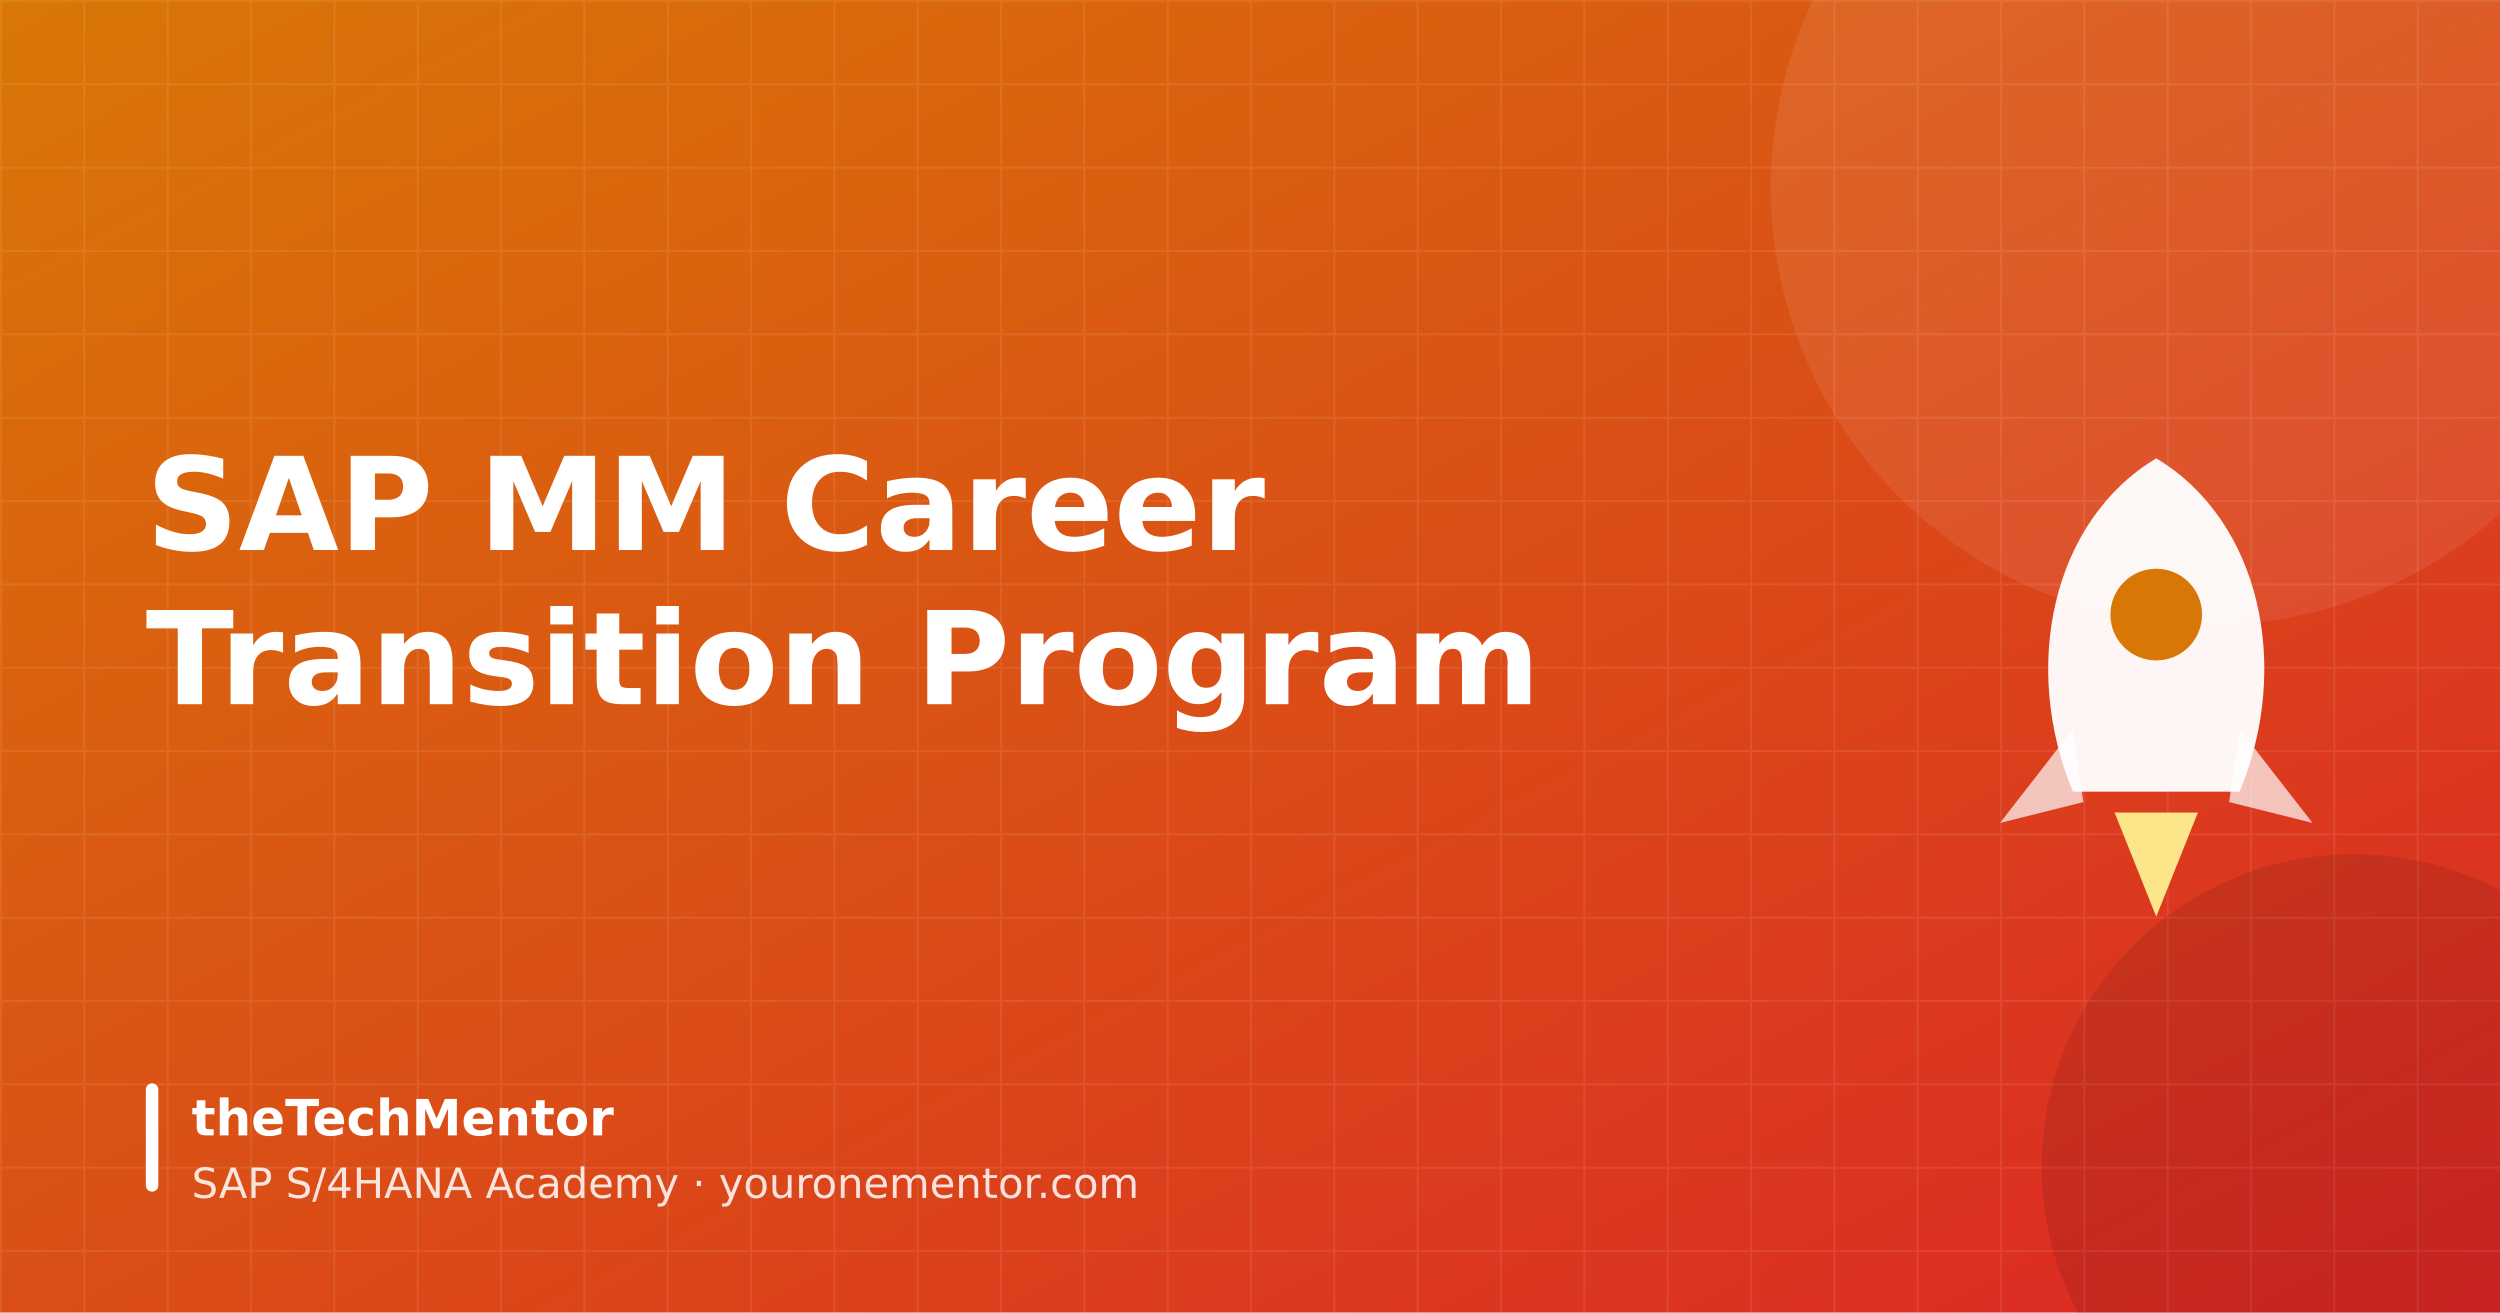
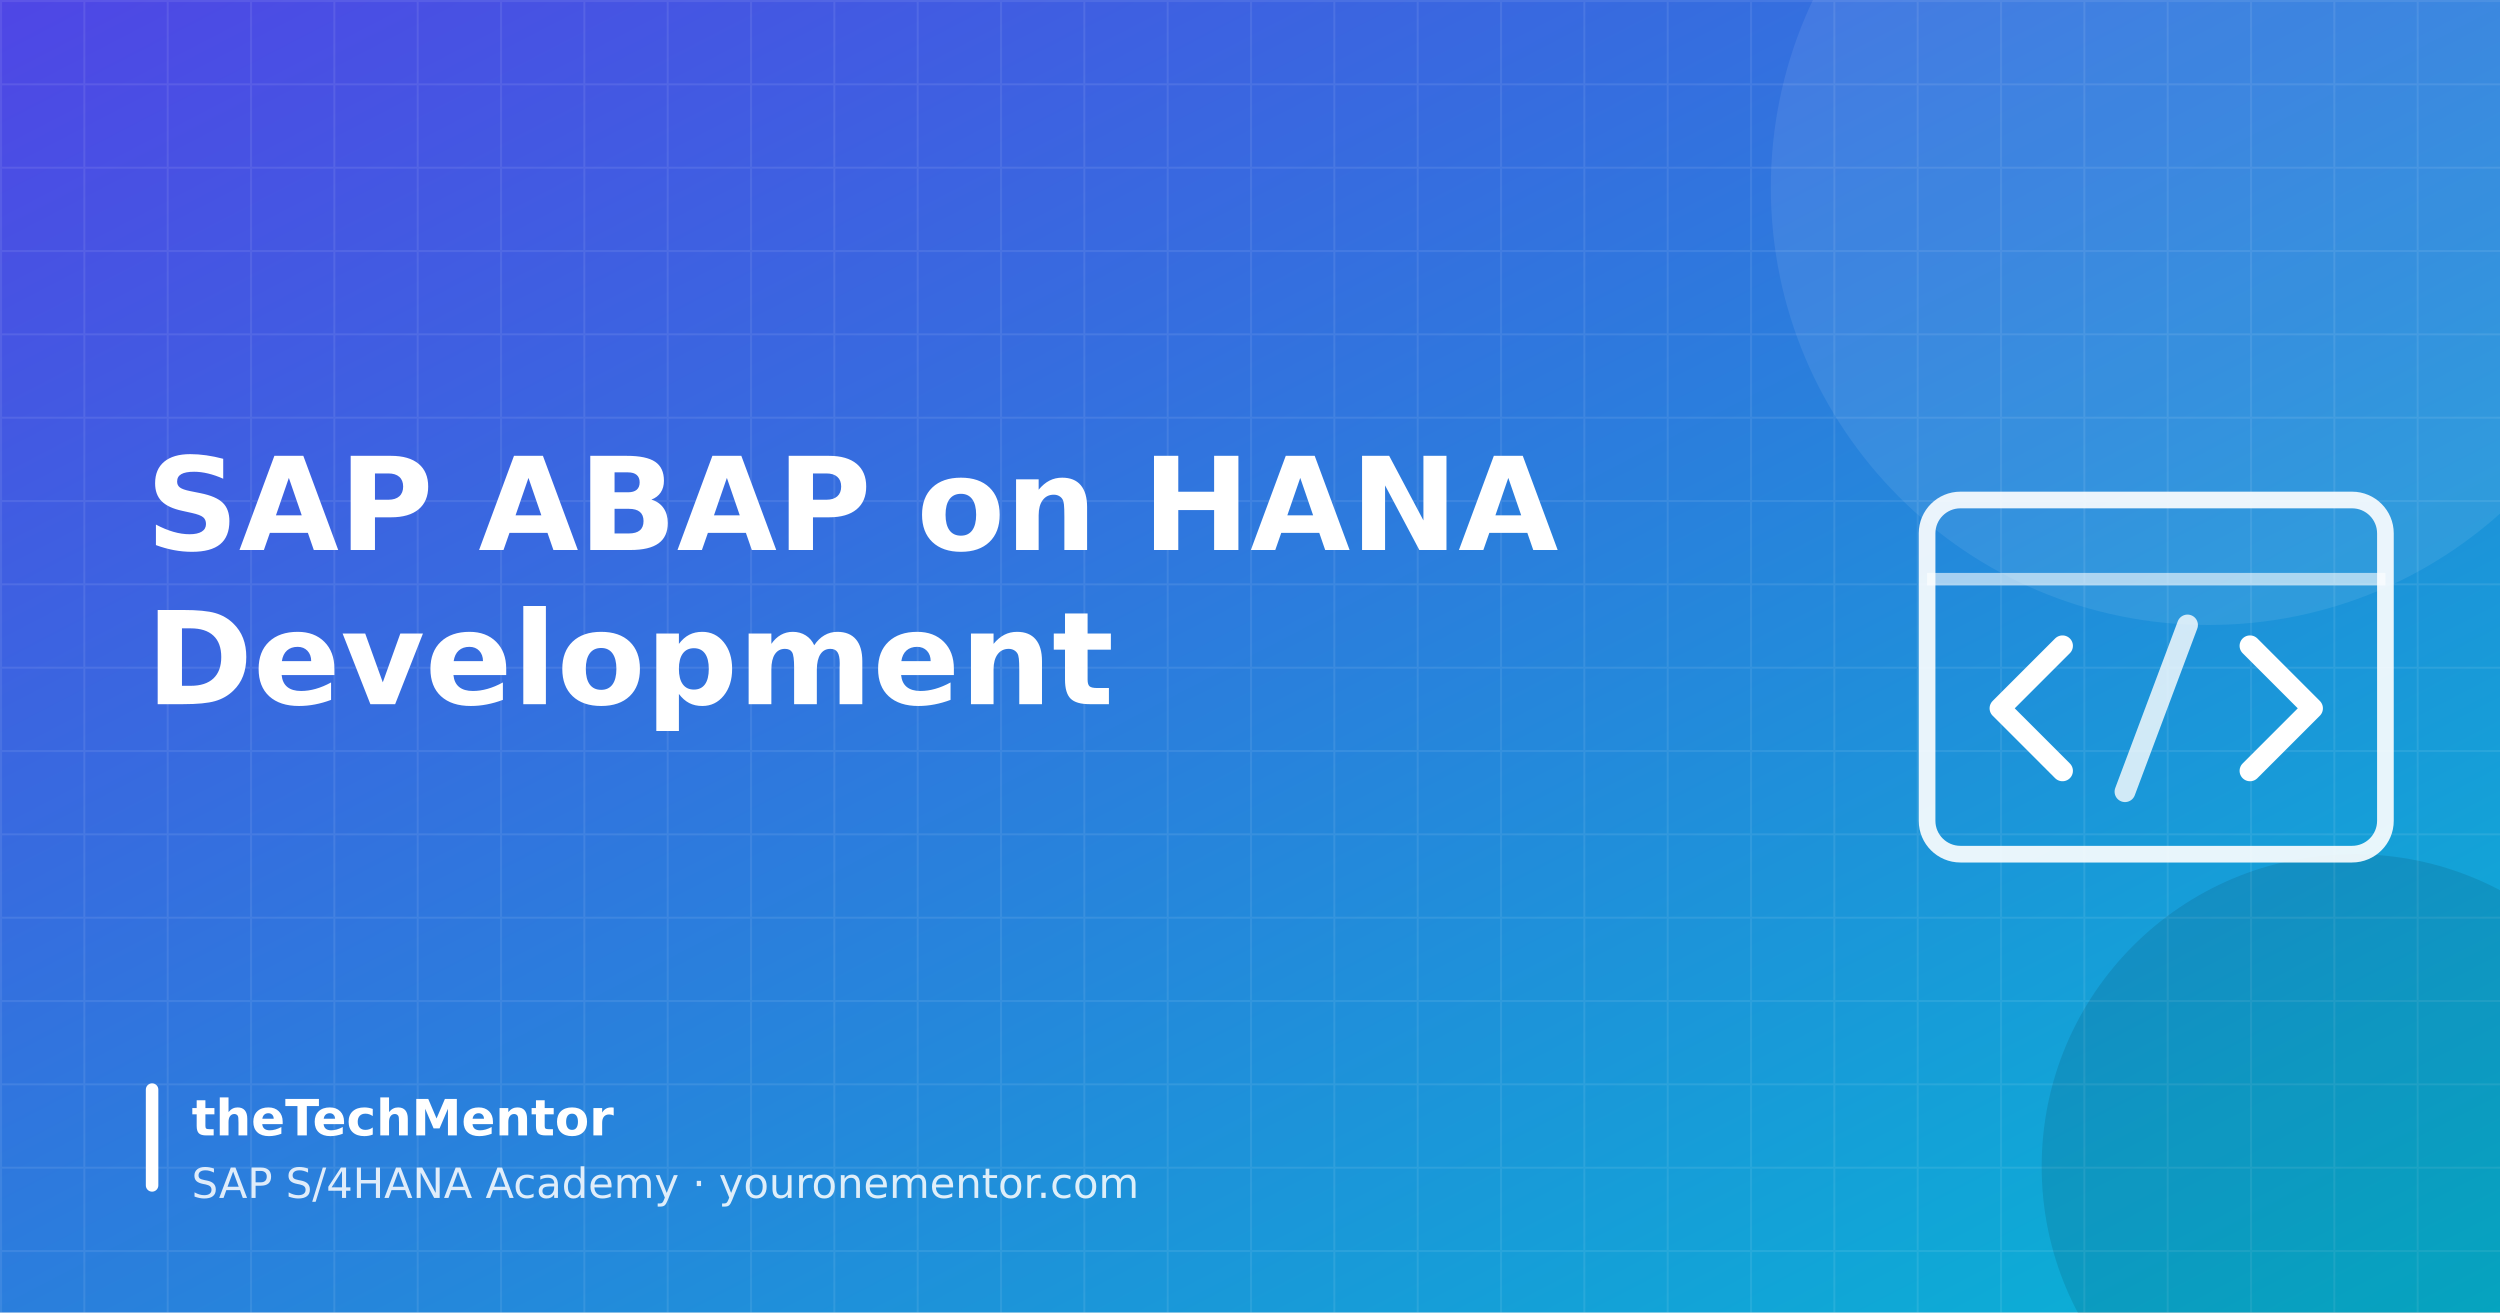
<svg xmlns="http://www.w3.org/2000/svg" width="1200" height="630" viewBox="0 0 1200 630">
  <defs>
    <linearGradient id="bg" x1="0" y1="0" x2="1" y2="1">
-       <stop offset="0" stop-color="#d97706" />
-       <stop offset="1" stop-color="#dc2626" />
+       <stop offset="0" stop-color="#4f46e5" />
+       <stop offset="1" stop-color="#06b6d4" />
    </linearGradient>
    <pattern id="grid" width="40" height="40" patternUnits="userSpaceOnUse">
      <path d="M40 0 H0 V40" fill="none" stroke="#ffffff" stroke-opacity=".08" stroke-width="2" />
    </pattern>
  </defs>
  <rect width="1200" height="630" fill="url(#bg)" />
  <rect width="1200" height="630" fill="url(#grid)" />
  <circle cx="1060" cy="90" r="210" fill="#ffffff" opacity=".08" />
  <circle cx="1130" cy="560" r="150" fill="#000000" opacity=".10" />
-   <text x="70" y="264" font-family="DejaVu Sans, Inter, Arial, sans-serif" font-size="62" font-weight="800" fill="#ffffff">SAP MM Career</text>
-   <text x="70" y="338" font-family="DejaVu Sans, Inter, Arial, sans-serif" font-size="62" font-weight="800" fill="#ffffff">Transition Program</text>
+   <text x="70" y="264" font-family="DejaVu Sans, Inter, Arial, sans-serif" font-size="62" font-weight="800" fill="#ffffff">SAP ABAP on HANA</text>
+   <text x="70" y="338" font-family="DejaVu Sans, Inter, Arial, sans-serif" font-size="62" font-weight="800" fill="#ffffff">Development</text>
  <g transform="translate(905 200)">
-     <path d="M130 20 C180 50 195 120 170 180 H90 C65 120 80 50 130 20 Z" fill="#fff" opacity=".95" />
-     <circle cx="130" cy="95" r="22" fill="#d97706" />
-     <path d="M90 150 L55 195 L95 185 Z M170 150 L205 195 L165 185 Z" fill="#fff" opacity=".7" />
-     <path d="M110 190 L130 240 L150 190 Z" fill="#fde68a" />
+     <rect x="20" y="40" width="220" height="170" rx="16" fill="none" stroke="#fff" stroke-width="8" opacity=".9" />
+     <line x1="20" y1="78" x2="240" y2="78" stroke="#fff" stroke-width="6" opacity=".6" />
+     <path d="M85 110 L55 140 L85 170" stroke="#fff" stroke-width="10" fill="none" stroke-linecap="round" stroke-linejoin="round" />
+     <path d="M175 110 L205 140 L175 170" stroke="#fff" stroke-width="10" fill="none" stroke-linecap="round" stroke-linejoin="round" />
+     <line x1="145" y1="100" x2="115" y2="180" stroke="#fff" stroke-width="10" stroke-linecap="round" opacity=".8" />
  </g>
  <rect x="70" y="520" width="6" height="52" rx="3" fill="#ffffff" />
  <text x="92" y="545" font-family="DejaVu Sans, Inter, Arial, sans-serif" font-size="24" font-weight="700" fill="#ffffff">theTechMentor</text>
  <text x="92" y="575" font-family="DejaVu Sans, Inter, Arial, sans-serif" font-size="20" fill="#ffffff" opacity=".85">SAP S/4HANA Academy · youronementor.com</text>
</svg>
